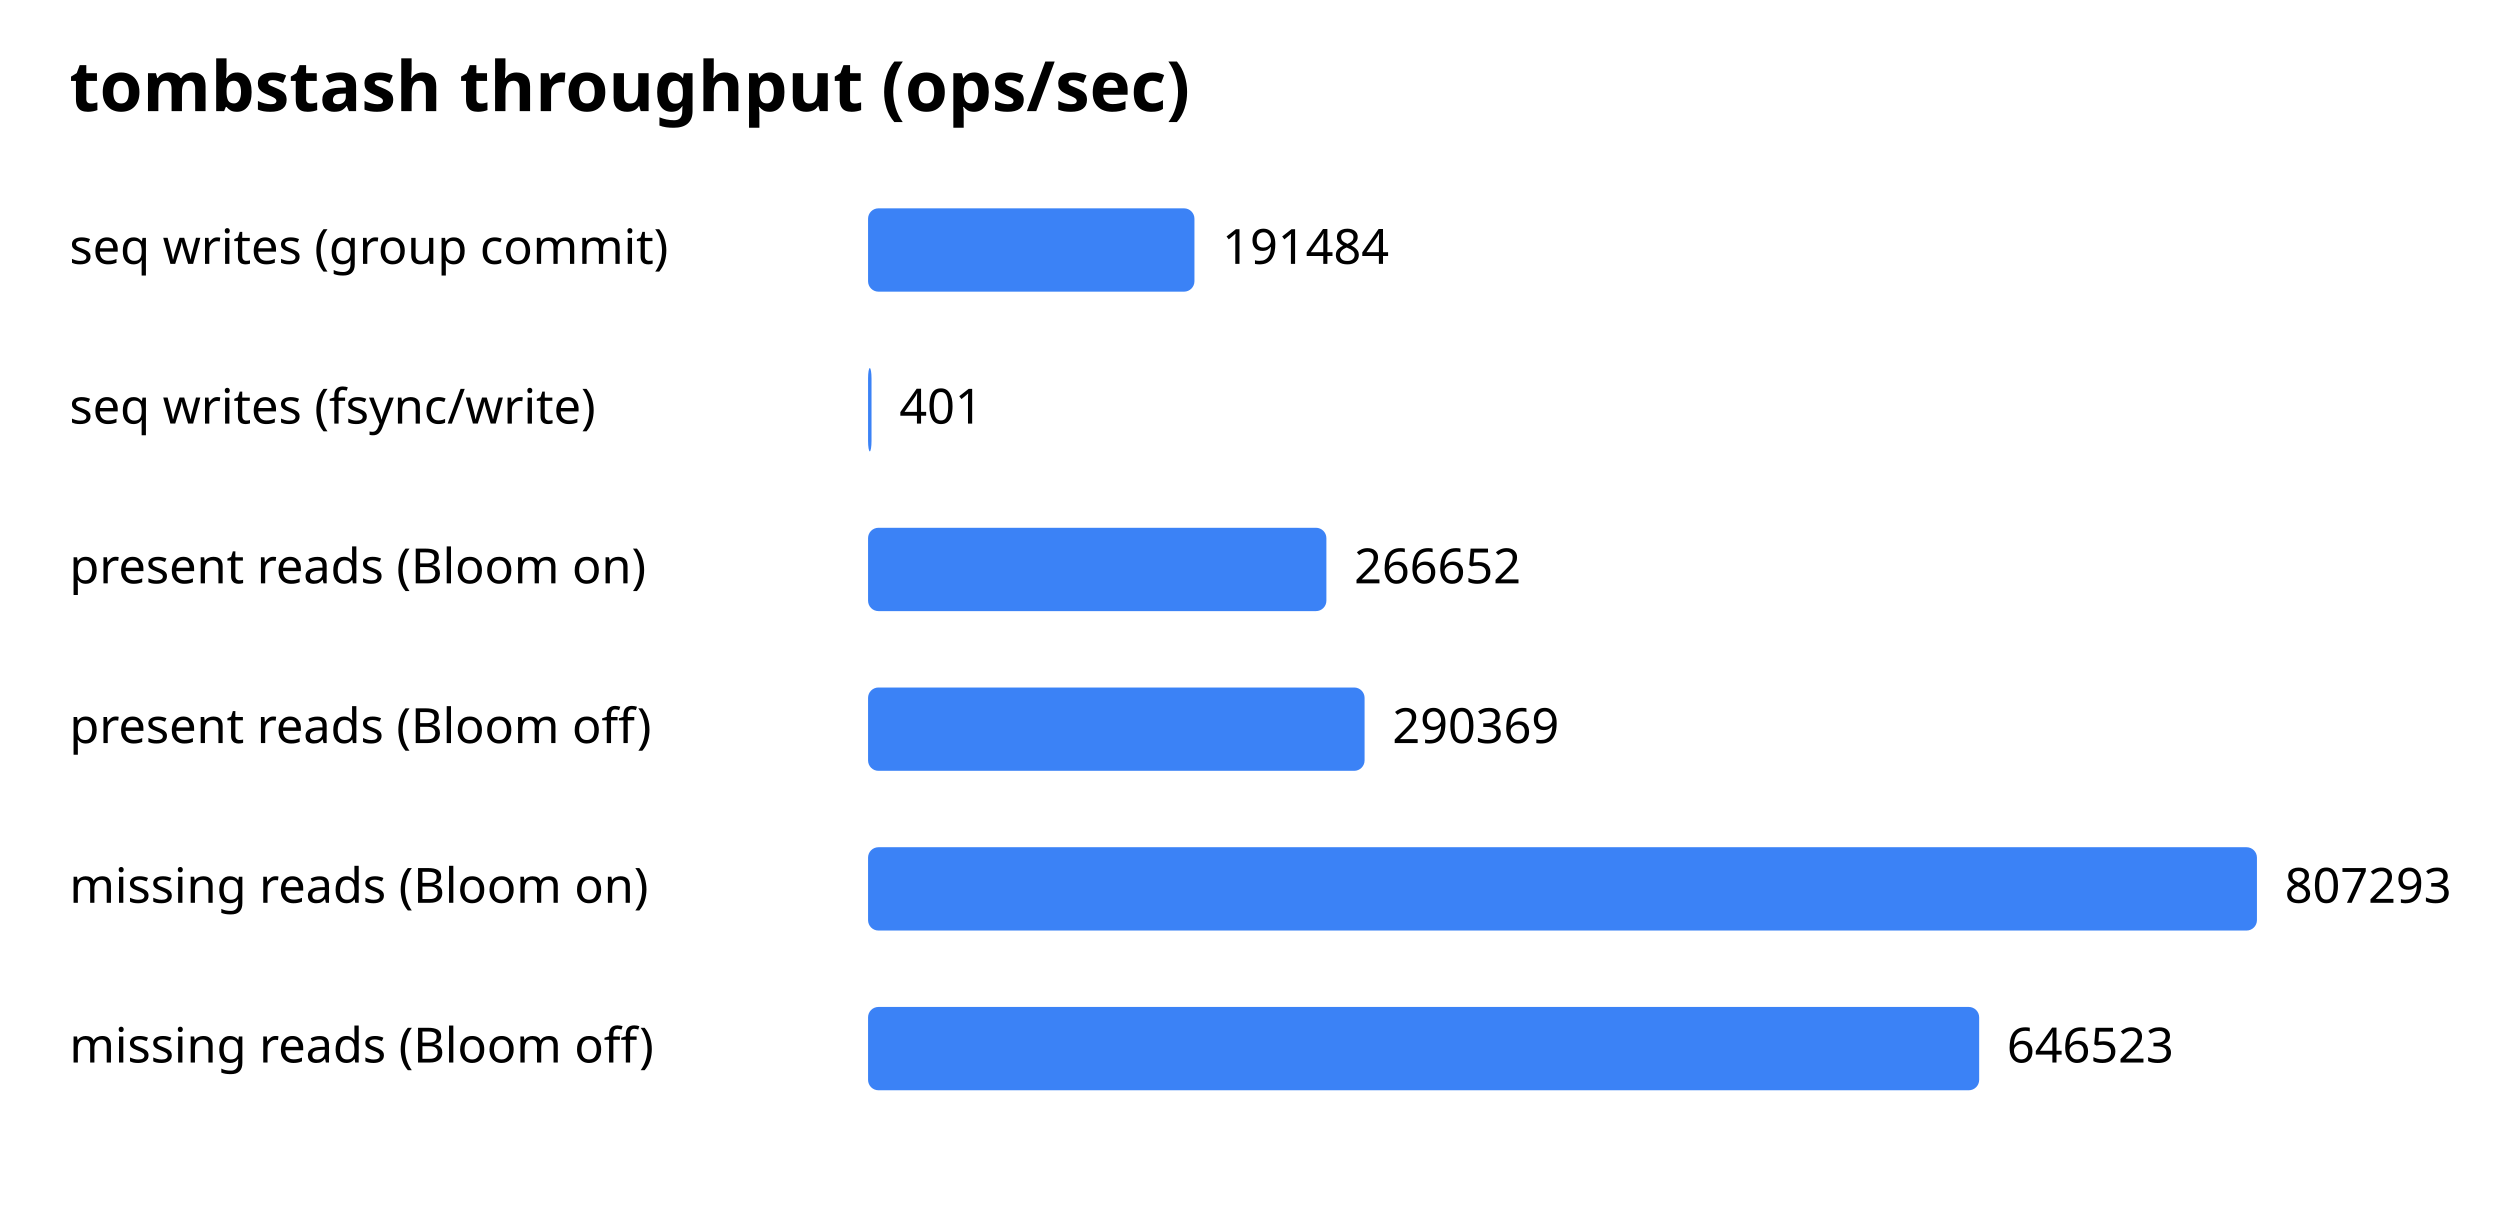
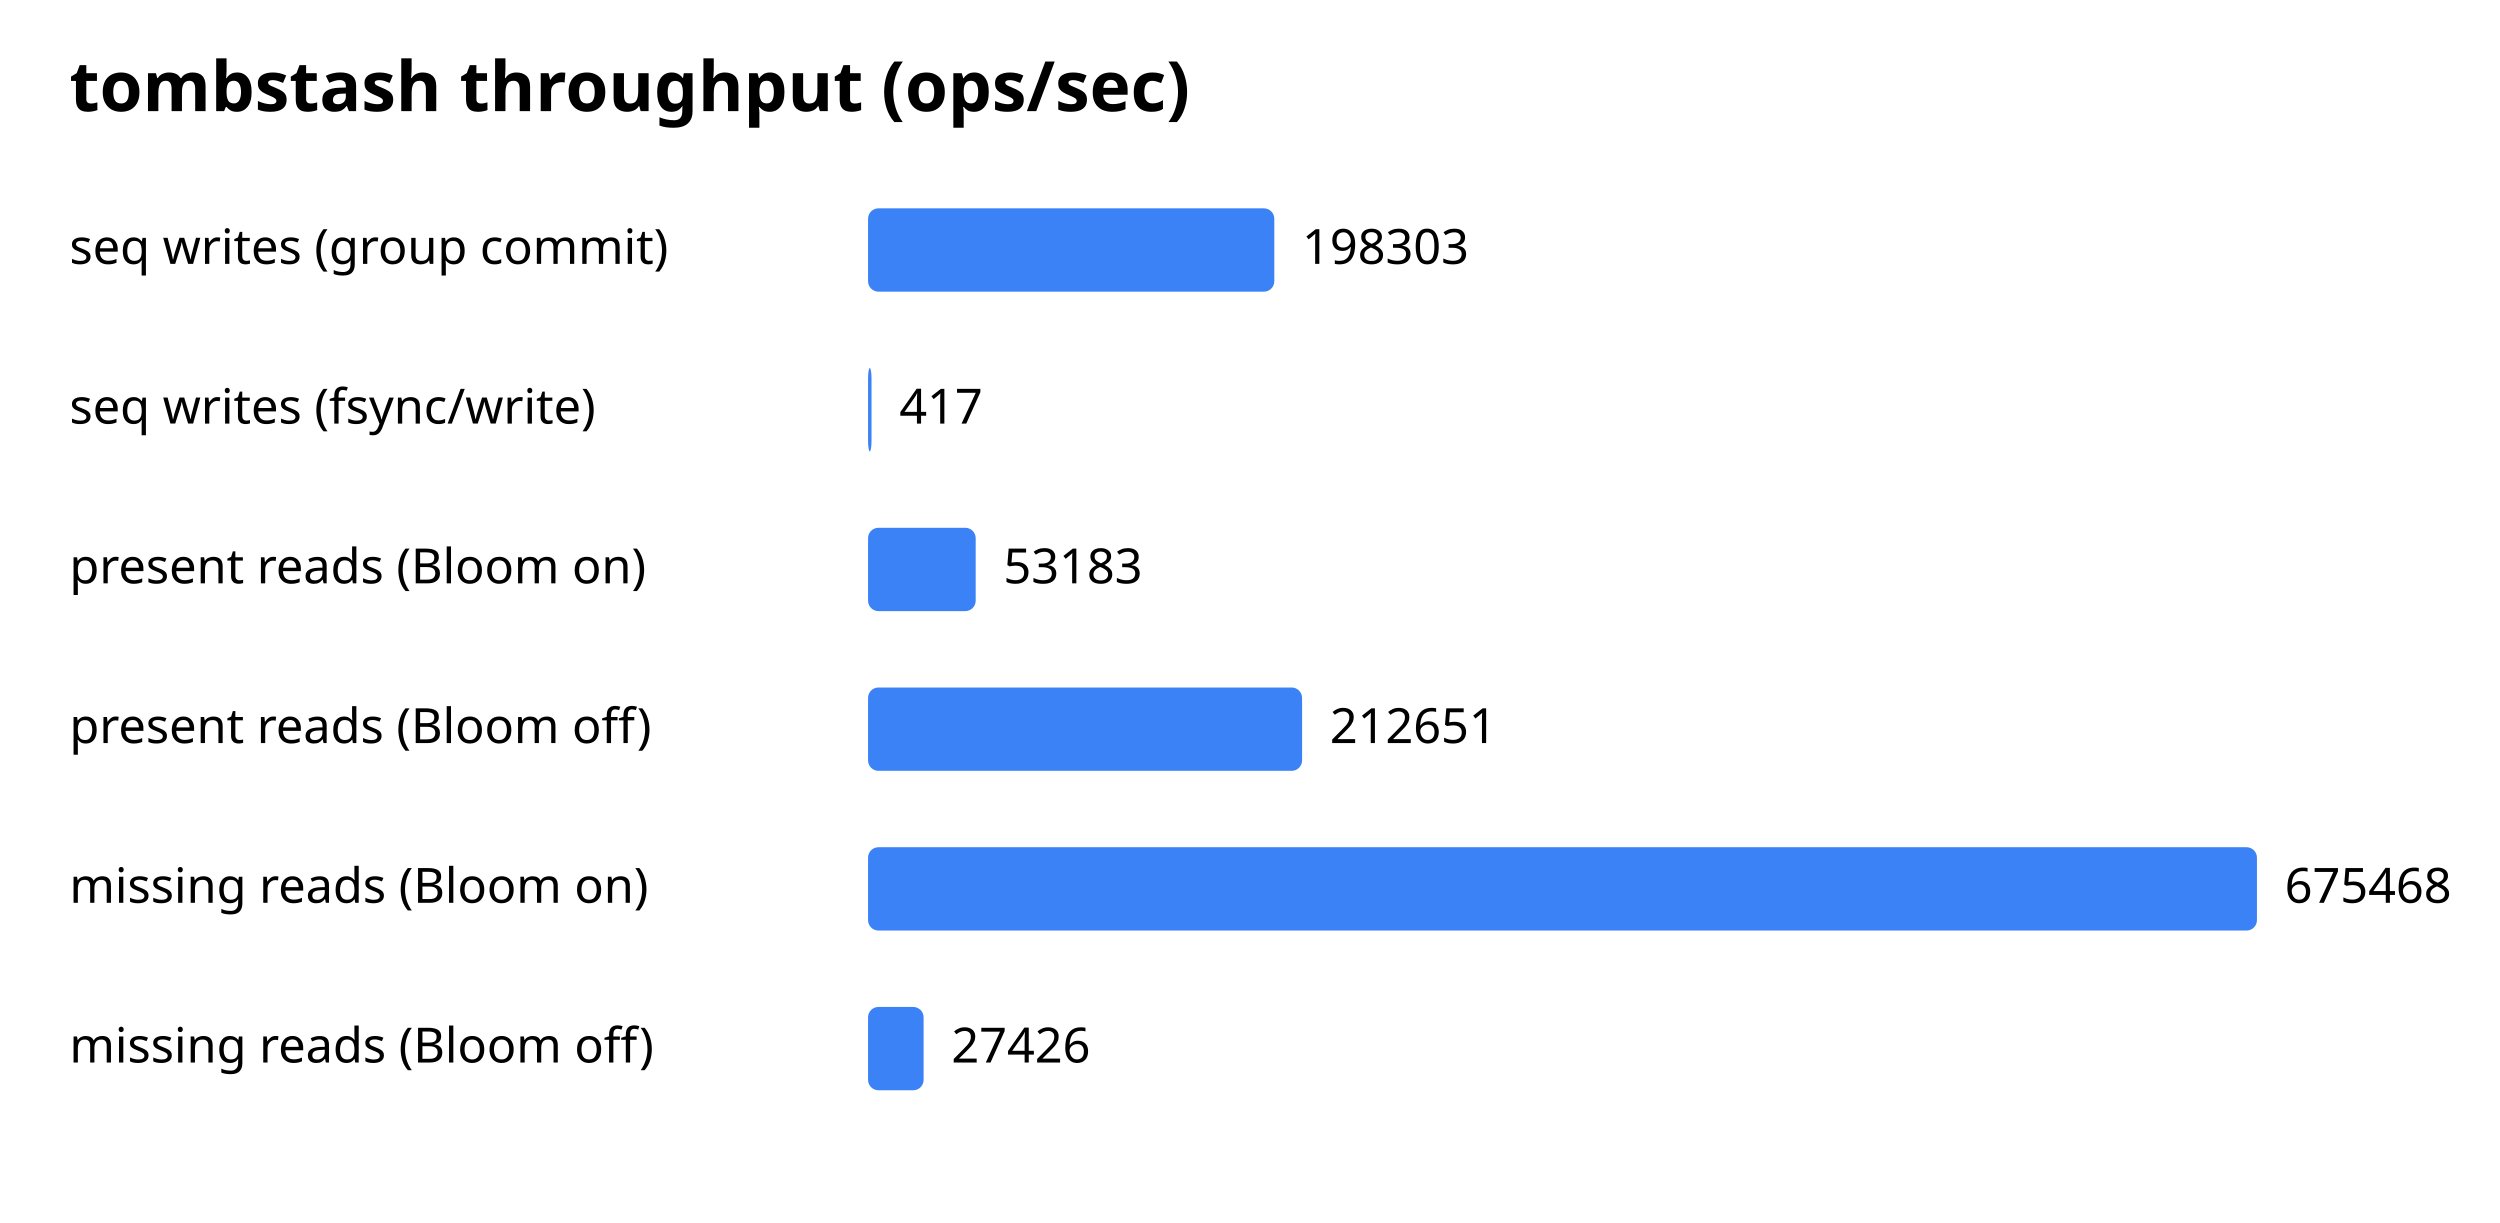
<svg xmlns="http://www.w3.org/2000/svg" width="720" height="352" font-family="sans-serif">
  <text x="20" y="32" font-size="20" font-weight="bold">tombstash throughput (ops/sec)</text>
  <text x="20" y="76" font-size="14">seq writes (group commit)</text>
-   <rect x="250" y="60" width="94" height="24" rx="3" fill="#3b82f6" />
-   <text x="352" y="76" font-size="14">191484</text>
+   <rect x="250" y="60" width="117" height="24" rx="3" fill="#3b82f6" />
+   <text x="375" y="76" font-size="14">198303</text>
  <text x="20" y="122" font-size="14">seq writes (fsync/write)</text>
  <rect x="250" y="106" width="1" height="24" rx="3" fill="#3b82f6" />
-   <text x="259" y="122" font-size="14">401</text>
+   <text x="259" y="122" font-size="14">417</text>
  <text x="20" y="168" font-size="14">present reads (Bloom on)</text>
-   <rect x="250" y="152" width="132" height="24" rx="3" fill="#3b82f6" />
-   <text x="390" y="168" font-size="14">266652</text>
+   <rect x="250" y="152" width="31" height="24" rx="3" fill="#3b82f6" />
+   <text x="289" y="168" font-size="14">53183</text>
  <text x="20" y="214" font-size="14">present reads (Bloom off)</text>
-   <rect x="250" y="198" width="143" height="24" rx="3" fill="#3b82f6" />
-   <text x="401" y="214" font-size="14">290369</text>
+   <rect x="250" y="198" width="125" height="24" rx="3" fill="#3b82f6" />
+   <text x="383" y="214" font-size="14">212651</text>
  <text x="20" y="260" font-size="14">missing reads (Bloom on)</text>
  <rect x="250" y="244" width="400" height="24" rx="3" fill="#3b82f6" />
-   <text x="658" y="260" font-size="14">807293</text>
+   <text x="658" y="260" font-size="14">675468</text>
  <text x="20" y="306" font-size="14">missing reads (Bloom off)</text>
-   <rect x="250" y="290" width="320" height="24" rx="3" fill="#3b82f6" />
-   <text x="578" y="306" font-size="14">646523</text>
+   <rect x="250" y="290" width="16" height="24" rx="3" fill="#3b82f6" />
+   <text x="274" y="306" font-size="14">27426</text>
</svg>
